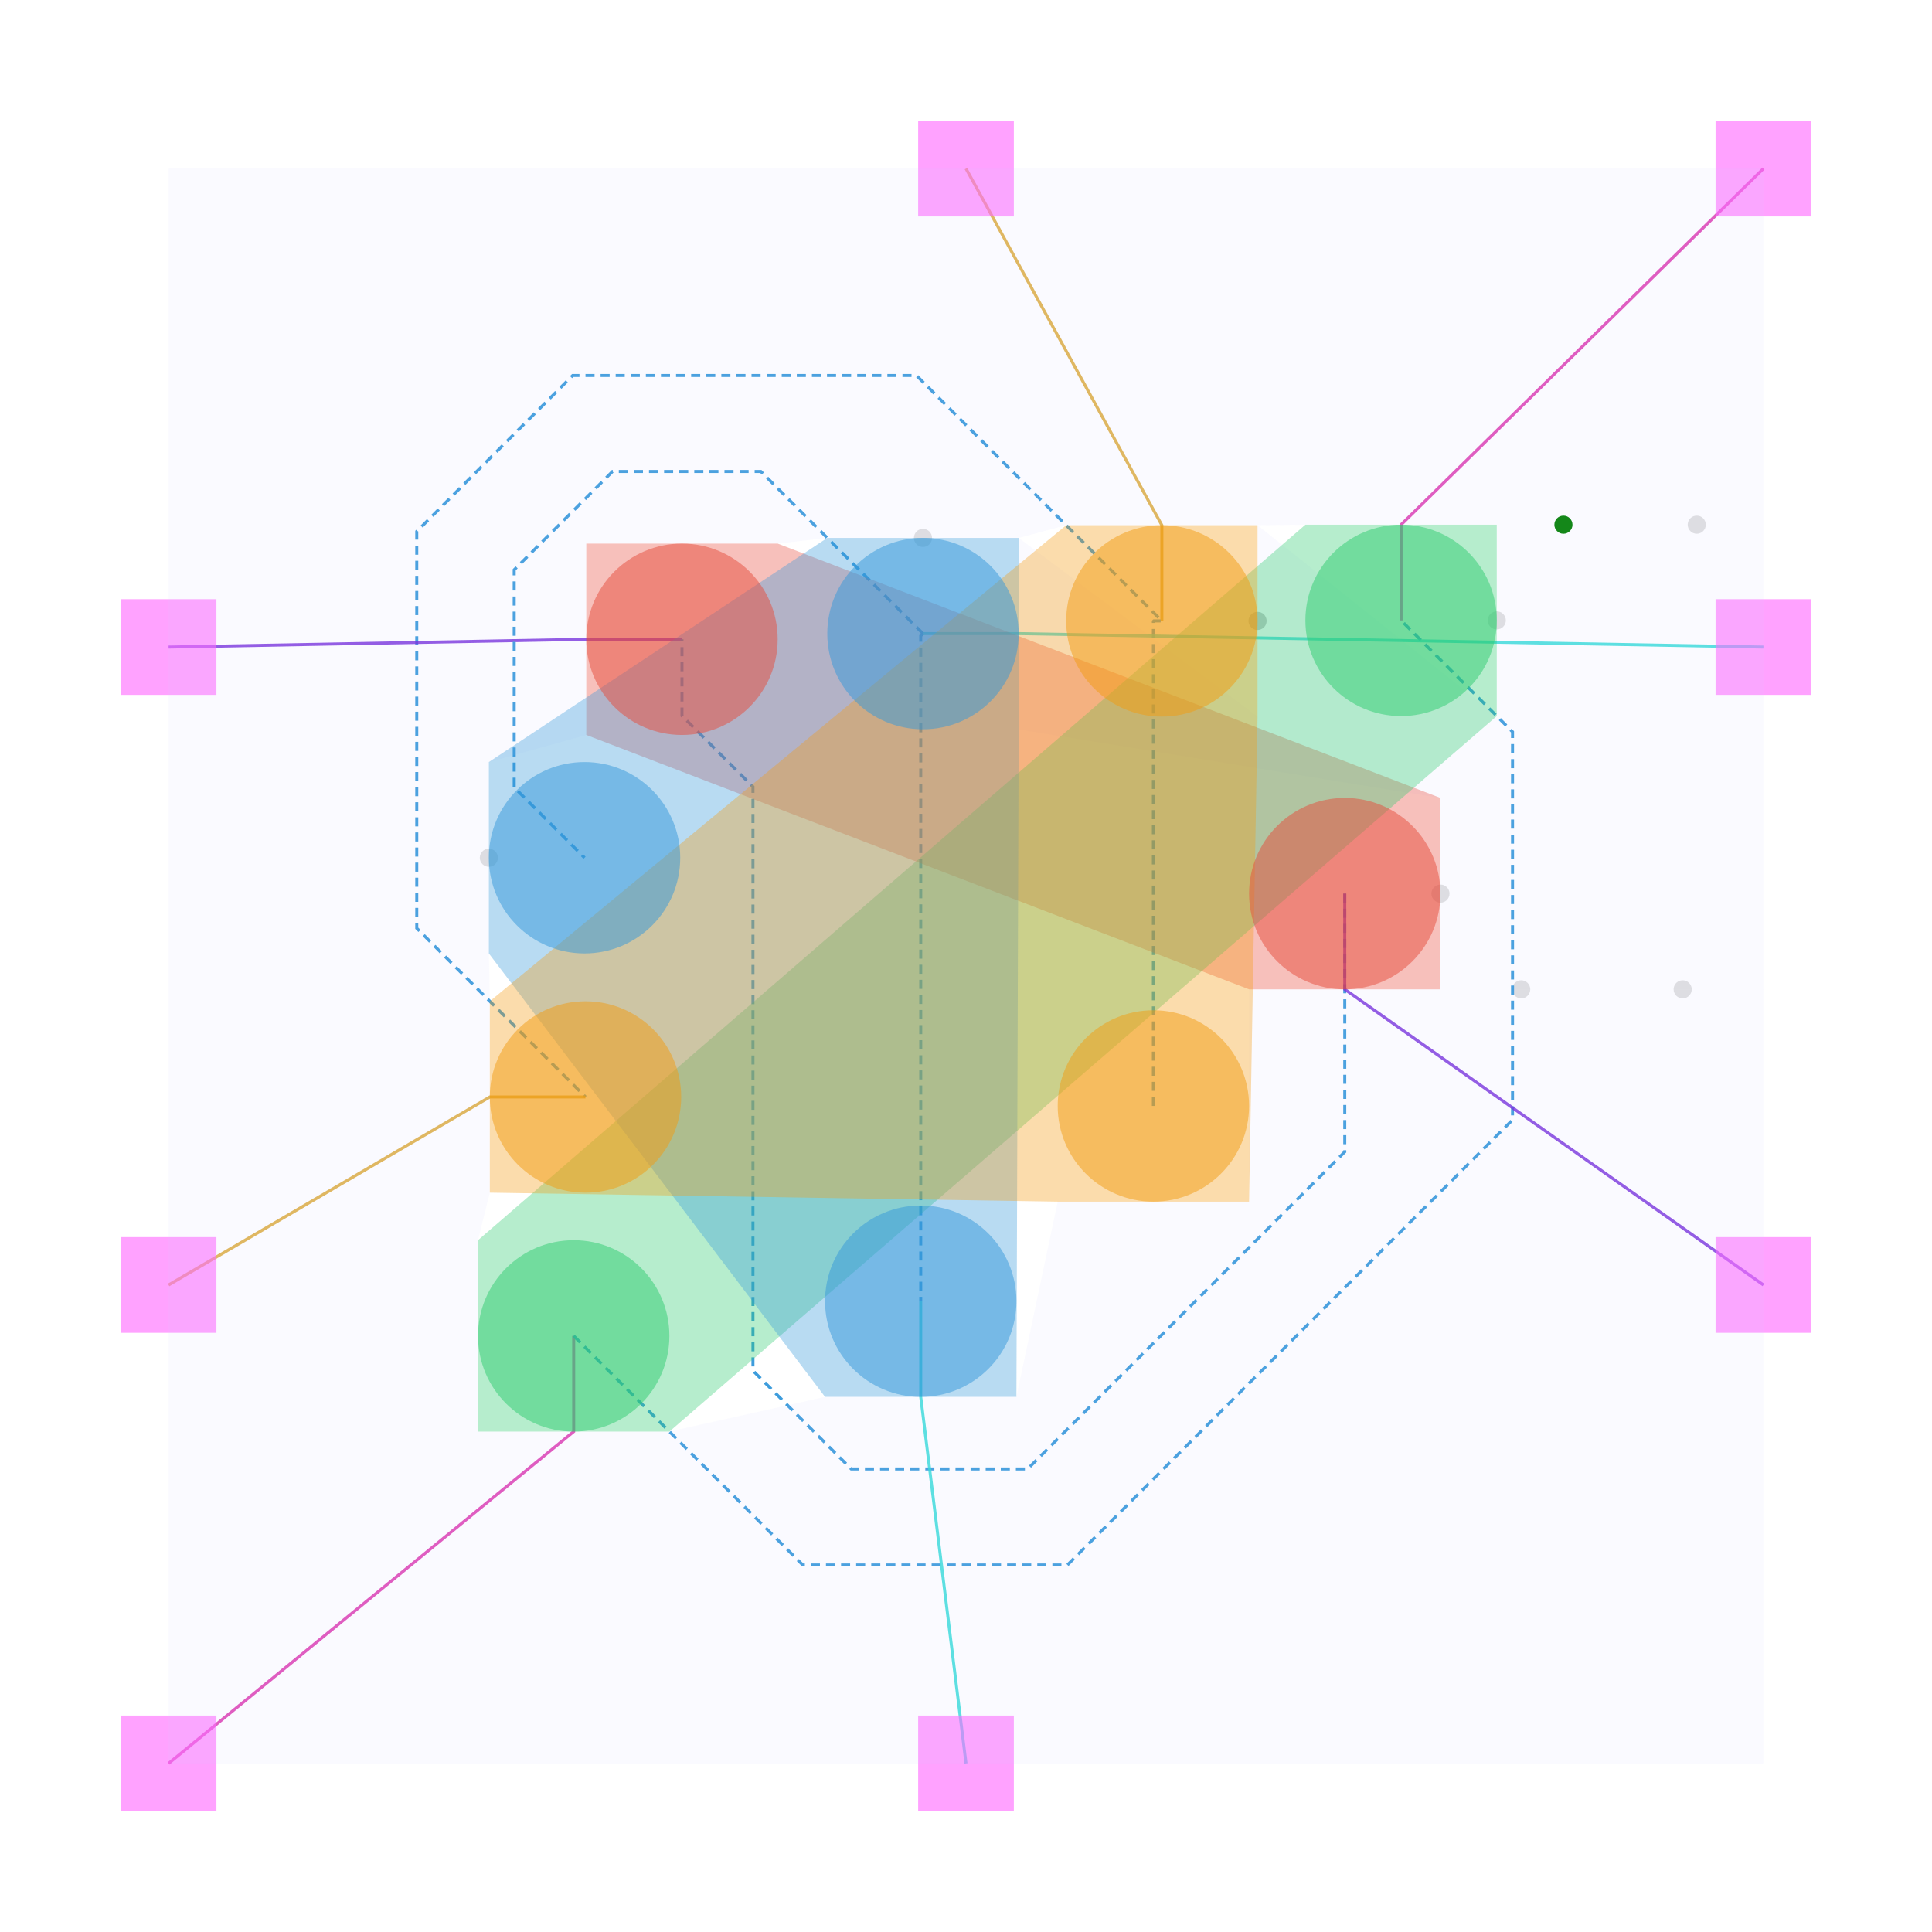
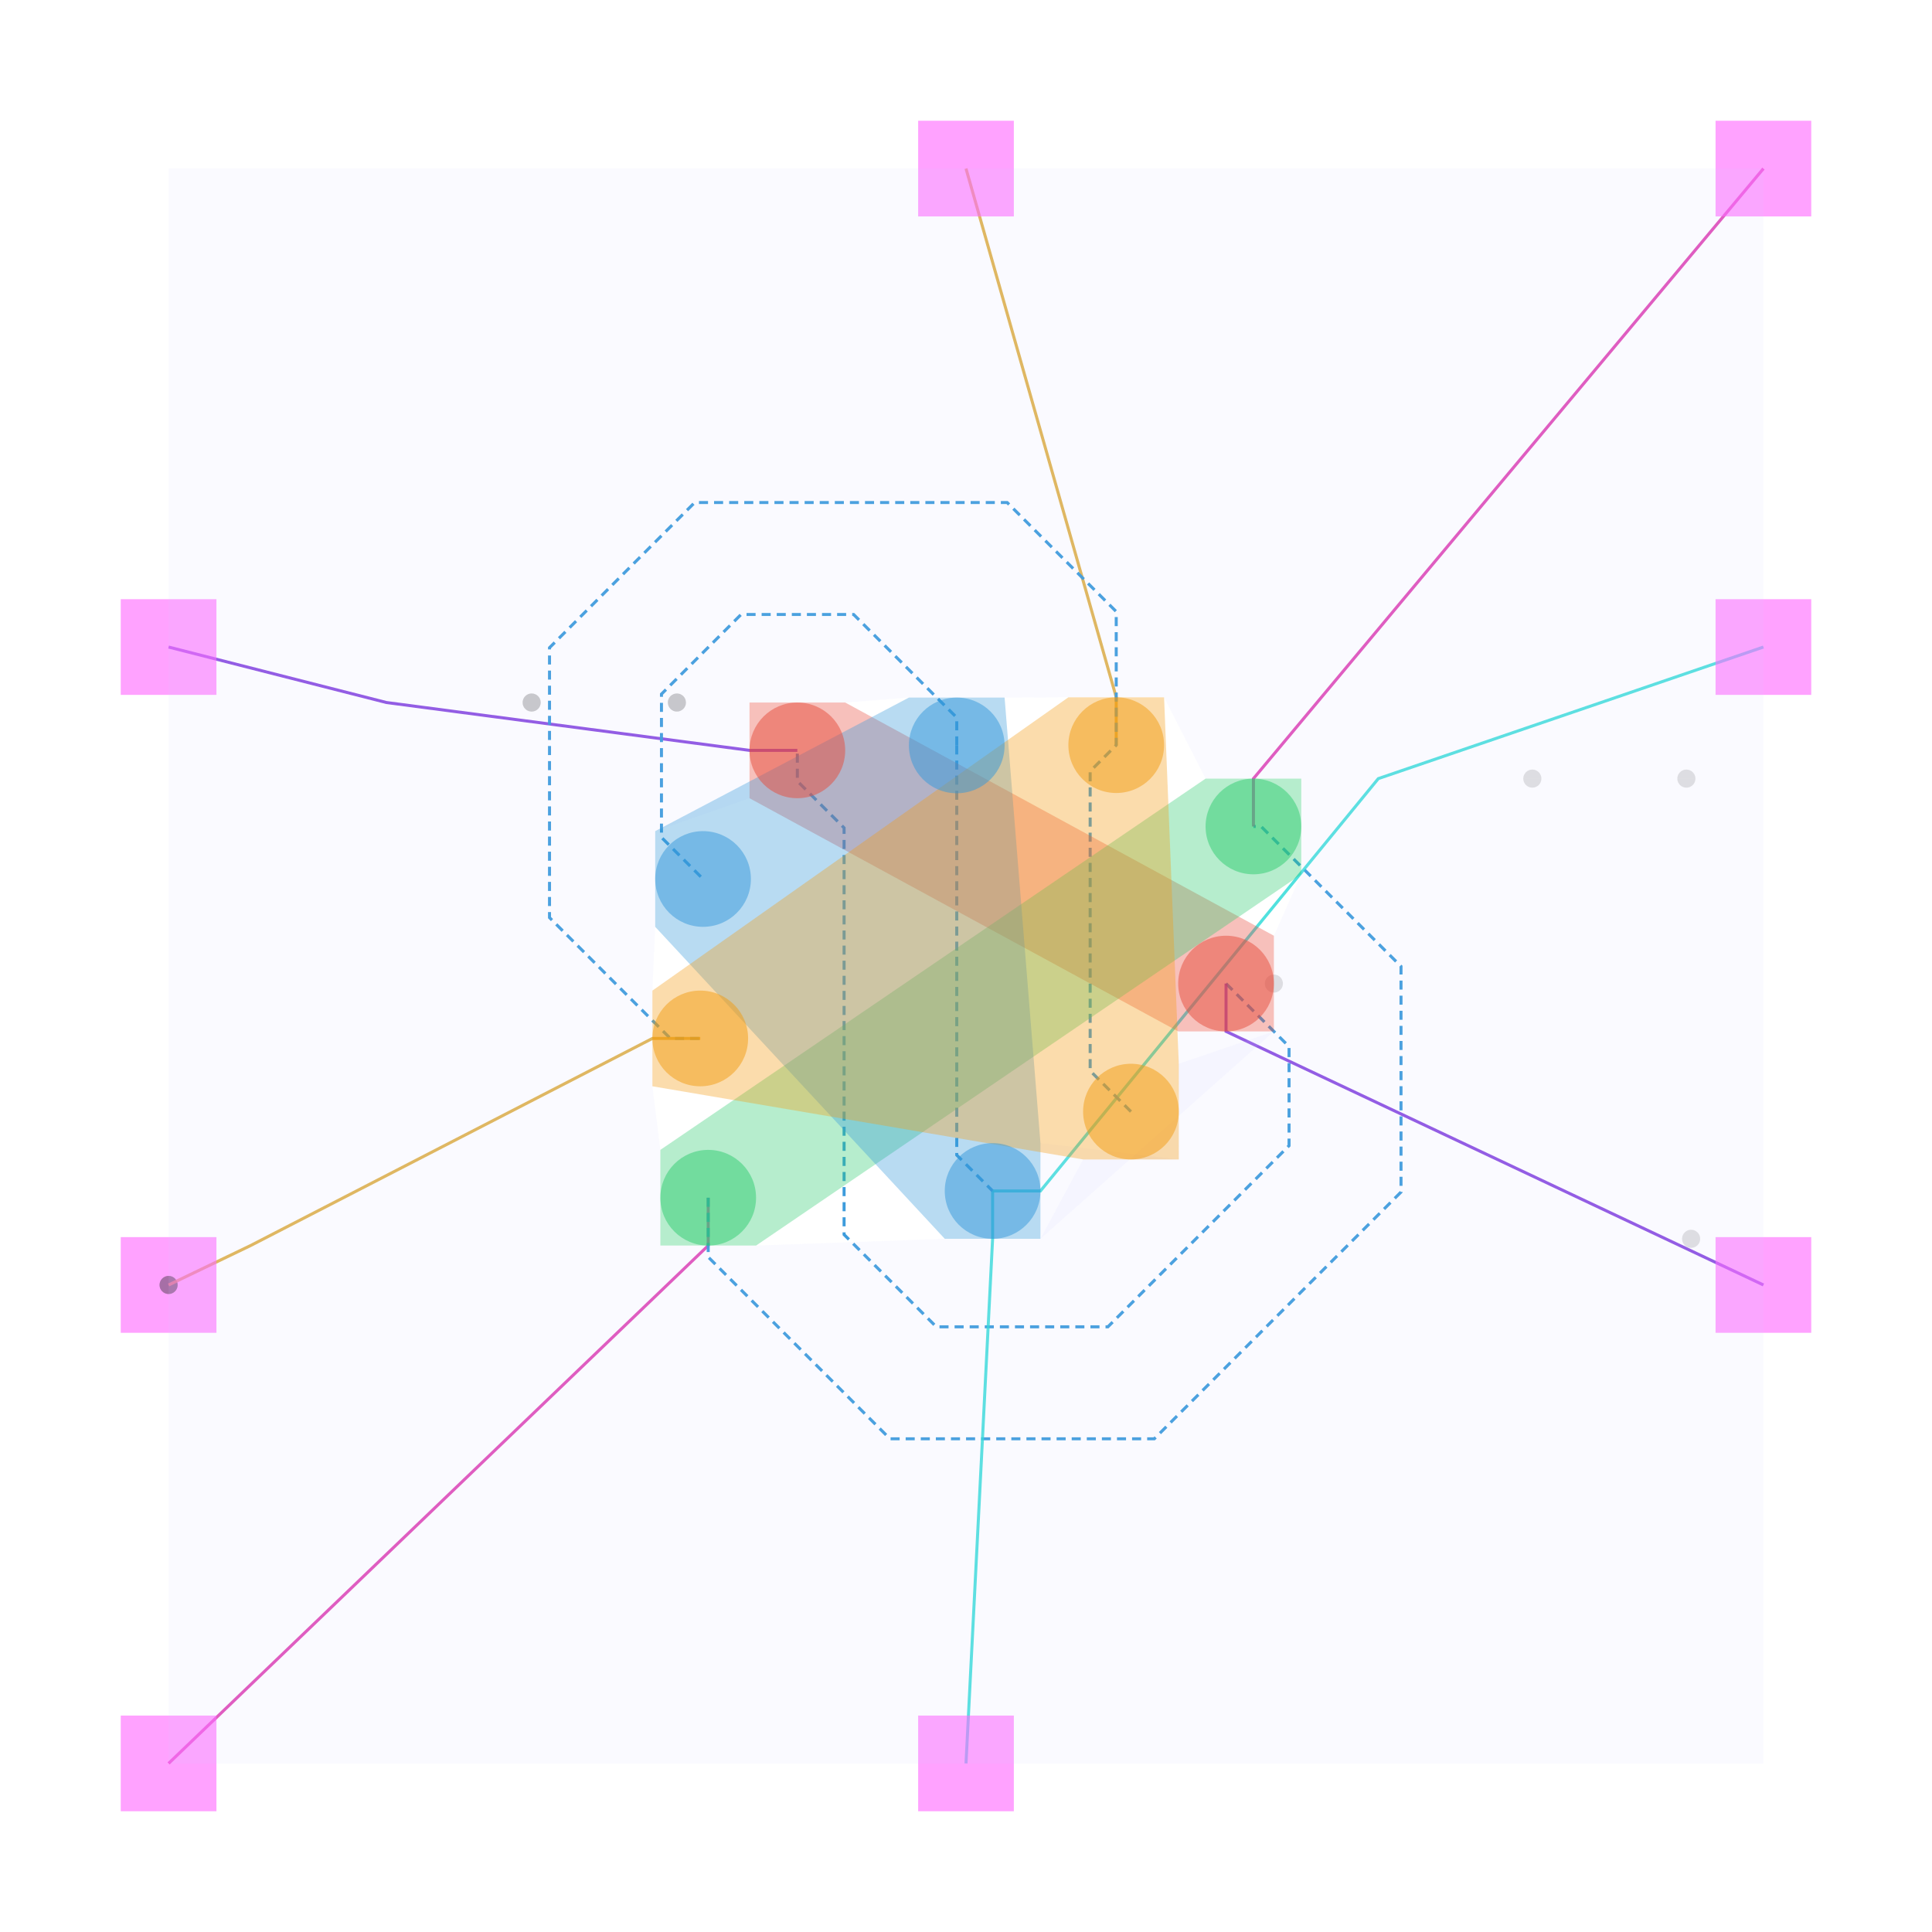
<svg xmlns="http://www.w3.org/2000/svg" width="640" height="640" viewBox="0 0 640 640">
  <rect width="100%" height="100%" fill="white" />
  <g>
-     <circle data-type="point" data-label="via:T-R_0 g: 0.03 h: 1.00 f: 0.59" data-x="1.87303975" data-y="1.383575" cx="517.906" cy="173.811" r="3" fill="green" />
+     <circle data-type="point" data-label="conn:B:end-port g: 10.44 h: 0.00 f: 10.44" data-x="-2.5" data-y="-1" cx="55.849" cy="425.66" r="3" fill="green" />
  </g>
  <g>
-     <circle data-type="point" data-label="via:net3-R g: 0.03 h: 1.00 f: 0.59" data-x="1.664053" data-y="1.083575" cx="495.824" cy="205.509" r="3" fill="rgba(128, 128, 128, 0.25)" />
+     <circle data-type="point" data-label="conn:B:end-port g: 10.44 h: 0.00 f: 10.44" data-x="-2.5" data-y="-1" cx="55.849" cy="425.66" r="3" fill="rgba(128, 128, 128, 0.25)" />
  </g>
  <g>
-     <circle data-type="point" data-label="via:T-R_1 g: 0.03 h: 1.00 f: 0.59" data-x="2.29101325" data-y="1.383575" cx="562.069" cy="173.811" r="3" fill="rgba(128, 128, 128, 0.25)" />
+     <circle data-type="point" data-label="via:T-R_1 g: 11.20 h: 2.00 f: 12.30" data-x="1.7755714999999999" data-y="0.587488" cx="507.608" cy="257.926" r="3" fill="rgba(128, 128, 128, 0.25)" />
  </g>
  <g>
-     <circle data-type="point" data-label="via:net1-R g: 0.03 h: 1.00 f: 0.59" data-x="1.487494" data-y="0.22690099999999996" cx="477.169" cy="296.026" r="3" fill="rgba(128, 128, 128, 0.25)" />
+     <circle data-type="point" data-label="via:T-R_2 g: 11.23 h: 2.00 f: 12.34" data-x="2.2585238333333333" data-y="0.587488" cx="558.636" cy="257.926" r="3" fill="rgba(128, 128, 128, 0.25)" />
  </g>
  <g>
-     <circle data-type="point" data-label="via:net5-R g: 0.03 h: 1.00 f: 0.59" data-x="0.9140520000000001" data-y="1.081959" cx="416.579" cy="205.68" r="3" fill="rgba(128, 128, 128, 0.25)" />
+     <circle data-type="point" data-label="via:net1-R g: 11.60 h: 2.00 f: 12.70" data-x="0.965244" data-y="-0.05508099999999999" cx="421.988" cy="325.82" r="3" fill="rgba(128, 128, 128, 0.25)" />
  </g>
  <g>
-     <circle data-type="point" data-label="via:B-R_0 g: 0.07 h: 1.00 f: 0.62" data-x="1.7406205000000001" data-y="-0.073099" cx="503.915" cy="327.724" r="3" fill="rgba(128, 128, 128, 0.25)" />
+     <circle data-type="point" data-label="via:T-L_2 g: 12.05 h: 2.00 f: 13.15" data-x="-1.361726875" data-y="0.826055" cx="176.119" cy="232.719" r="3" fill="rgba(128, 128, 128, 0.25)" />
  </g>
  <g>
-     <circle data-type="point" data-label="via:B-R_1 g: 0.07 h: 1.00 f: 0.62" data-x="2.2468735" data-y="-0.073099" cx="557.406" cy="327.724" r="3" fill="rgba(128, 128, 128, 0.25)" />
+     <circle data-type="point" data-label="via:T-L_3 g: 12.05 h: 2.00 f: 13.15" data-x="-0.906417625" data-y="0.826055" cx="224.228" cy="232.719" r="3" fill="rgba(128, 128, 128, 0.25)" />
  </g>
  <g>
-     <circle data-type="point" data-label="via:net4-T g: 0.03 h: 2.00 f: 1.14" data-x="-0.13489400000000001" data-y="1.342149" cx="305.747" cy="178.188" r="3" fill="rgba(128, 128, 128, 0.25)" />
+     <circle data-type="point" data-label="via:B-R_4 g: 12.78 h: 1.00 f: 13.33" data-x="2.2733422" data-y="-0.855274" cx="560.202" cy="410.369" r="3" fill="rgba(128, 128, 128, 0.25)" />
  </g>
  <g>
-     <circle data-type="point" data-label="via:net4-L g: 0.07 h: 2.00 f: 1.17" data-x="-1.4959470000000001" data-y="0.339403" cx="161.938" cy="284.139" r="3" fill="rgba(128, 128, 128, 0.25)" />
+     <circle data-type="point" data-label="via:T-L_2 g: 12.24 h: 2.00 f: 13.34" data-x="-1.361726875" data-y="0.826055" cx="176.119" cy="232.719" r="3" fill="rgba(128, 128, 128, 0.25)" />
  </g>
  <g>
-     <circle data-type="point" data-label="via:net5-R g: 4.07 h: 1.00 f: 4.62" data-x="0.9140520000000001" data-y="1.081959" cx="416.579" cy="205.68" r="3" fill="rgba(128, 128, 128, 0.25)" />
+     <circle data-type="point" data-label="via:T-L_3 g: 12.24 h: 2.00 f: 13.34" data-x="-0.906417625" data-y="0.826055" cx="224.228" cy="232.719" r="3" fill="rgba(128, 128, 128, 0.25)" />
  </g>
  <g>
-     <polyline data-points="0,2.5 0.614052,1.381959 0.614052,1.081959" data-type="line" data-label="" points="320,55.849 384.881,173.982 384.881,205.68" fill="none" stroke="hsla(42, 70%, 50%, 0.8)" stroke-width="1px" />
+     <polyline data-points="-2.5,-2.5 -0.808222,-0.876499 -0.808222,-0.726499" data-type="line" data-label="" points="55.849,584.151 234.603,412.611 234.603,396.762" fill="none" stroke="hsla(316, 70%, 50%, 0.8)" stroke-width="1px" />
  </g>
  <g>
-     <polyline data-points="0.587494,-0.438741 0.587494,1.080547 0.588906,1.081959 0.614052,1.081959 -0.15536,1.851371 -1.233017,1.851371 -1.721947,1.362441 -1.721947,0.118424 -1.192929,-0.410594" data-type="line" data-label="" points="382.075,366.358 382.075,205.829 382.224,205.68 384.881,205.68 303.585,124.383 189.719,124.383 138.058,176.044 138.058,307.487 193.955,363.384" fill="none" stroke="rgba(52, 152, 219, 0.95)" stroke-width="1px" stroke-dasharray="3 2" />
+     <polyline data-points="-0.808222,-0.726499 -0.808222,-0.912474 -0.238422,-1.482274 0.590217,-1.482274 1.36382,-0.708672 1.36382,-0.001202 0.92513,0.437488 0.901143,0.437488" data-type="line" data-label="" points="234.603,396.762 234.603,416.412 294.808,476.618 382.363,476.618 464.102,394.879 464.102,320.127 417.75,273.775 415.215,273.775" fill="none" stroke="rgba(52, 152, 219, 0.95)" stroke-width="1px" stroke-dasharray="3 2" />
  </g>
  <g>
-     <polyline data-points="-1.192929,-0.410594 -1.492929,-0.410594 -2.5,-1.0000000000000002" data-type="line" data-label="" points="193.955,363.384 162.257,363.384 55.849,425.66" fill="none" stroke="hsla(42, 70%, 50%, 0.8)" stroke-width="1px" />
+     <polyline data-points="0.901143,0.437488 0.901143,0.587488 2.5,2.5" data-type="line" data-label="" points="415.215,273.775 415.215,257.926 584.151,55.849" fill="none" stroke="hsla(316, 70%, 50%, 0.8)" stroke-width="1px" />
  </g>
  <g>
-     <polyline data-points="-2.5,-2.5 -1.229928,-1.459683 -1.229928,-1.159683" data-type="line" data-label="" points="55.849,584.151 190.045,474.231 190.045,442.533" fill="none" stroke="hsla(316, 70%, 50%, 0.8)" stroke-width="1px" />
+     <polyline data-points="-2.5,1 -1.817036125,0.826055 -0.678763,0.676055 -0.528763,0.676055" data-type="line" data-label="" points="55.849,214.34 128.011,232.719 248.282,248.568 264.131,248.568" fill="none" stroke="hsla(265, 70%, 50%, 0.8)" stroke-width="1px" />
  </g>
  <g>
-     <polyline data-points="-1.229928,-1.159683 -0.511715,-1.877896 0.317894,-1.877896 1.713494,-0.482296 1.713494,0.734134 1.364053,1.083575" data-type="line" data-label="" points="190.045,442.533 265.932,518.419 353.589,518.419 501.048,370.96 501.048,242.431 464.126,205.509" fill="none" stroke="rgba(52, 152, 219, 0.95)" stroke-width="1px" stroke-dasharray="3 2" />
+     <polyline data-points="0.815244,-0.055081 1.01282,-0.252657 1.01282,-0.563283 0.444829,-1.131274 -0.093033,-1.131274 -0.382222,-0.842085 -0.382222,0.433097 -0.528763,0.579638 -0.528763,0.676055" data-type="line" data-label="" points="406.139,325.82 427.015,346.696 427.015,379.517 367.001,439.531 310.17,439.531 279.614,408.975 279.614,274.239 264.131,258.755 264.131,248.568" fill="none" stroke="rgba(52, 152, 219, 0.95)" stroke-width="1px" stroke-dasharray="3 2" />
  </g>
  <g>
-     <polyline data-points="1.364053,1.083575 1.364053,1.383575 2.5,2.5" data-type="line" data-label="" points="464.126,205.509 464.126,173.811 584.151,55.849" fill="none" stroke="hsla(316, 70%, 50%, 0.8)" stroke-width="1px" />
+     <polyline data-points="0.815244,-0.055081 0.815244,-0.20508099999999999 2.5,-1.0000000000000002" data-type="line" data-label="" points="406.139,325.82 406.139,341.669 584.151,425.66" fill="none" stroke="hsla(265, 70%, 50%, 0.8)" stroke-width="1px" />
  </g>
  <g>
-     <polyline data-points="-2.5,1 -1.190462,1.024371 -0.890462,1.024371" data-type="line" data-label="" points="55.849,214.34 194.215,211.765 225.913,211.765" fill="none" stroke="hsla(265, 70%, 50%, 0.8)" stroke-width="1px" />
+     <polyline data-points="0,-2.5 0.083422,-0.855274 0.083422,-0.705274" data-type="line" data-label="" points="320,584.151 328.814,410.369 328.814,394.52" fill="none" stroke="hsla(179, 70%, 50%, 0.8)" stroke-width="1px" />
  </g>
  <g>
-     <polyline data-points="1.187494,0.226901 1.187494,-0.582618 0.193216,-1.576896 -0.359806,-1.576896 -0.667929,-1.268773 -0.667929,0.561982 -0.890462,0.784515 -0.890462,1.024371" data-type="line" data-label="" points="445.471,296.026 445.471,381.56 340.415,486.615 281.983,486.615 249.426,454.059 249.426,260.621 225.913,237.108 225.913,211.765" fill="none" stroke="rgba(52, 152, 219, 0.95)" stroke-width="1px" stroke-dasharray="3 2" />
+     <polyline data-points="-0.029,0.691542 -0.029,-0.592852 0.083422,-0.705274" data-type="line" data-label="" points="316.936,246.931 316.936,382.641 328.814,394.52" fill="none" stroke="rgba(52, 152, 219, 0.95)" stroke-width="1px" stroke-dasharray="3 2" />
  </g>
  <g>
-     <polyline data-points="1.187494,0.226901 1.187494,-0.073099 2.5,-1" data-type="line" data-label="" points="445.471,296.026 445.471,327.724 584.151,425.66" fill="none" stroke="hsla(265, 70%, 50%, 0.8)" stroke-width="1px" />
+     <polyline data-points="-0.029,0.691542 -0.029,0.778747 -0.352308,1.102055 -0.705218,1.102055 -0.954763,0.85251 -0.954763,0.403183 -0.824388,0.272808" data-type="line" data-label="" points="316.936,246.931 316.936,237.717 282.775,203.556 245.486,203.556 219.119,229.923 219.119,277.4 232.895,291.175" fill="none" stroke="rgba(52, 152, 219, 0.95)" stroke-width="1px" stroke-dasharray="3 2" />
  </g>
  <g>
-     <polyline data-points="0,-2.5 -0.14192900000000003,-1.350896 -0.141929,-1.050896" data-type="line" data-label="" points="320,584.151 305.004,462.736 305.004,431.038" fill="none" stroke="hsla(179, 70%, 50%, 0.8)" stroke-width="1px" />
+     <polyline data-points="0.083422,-0.705274 0.233422,-0.705274 1.2926191666666667,0.587488 2.5,0.9999999999999998" data-type="line" data-label="" points="328.814,394.52 344.663,394.52 456.579,257.926 584.151,214.34" fill="none" stroke="hsla(179, 70%, 50%, 0.8)" stroke-width="1px" />
  </g>
  <g>
-     <polyline data-points="-0.134894,1.042149 -0.141929,1.035114 -0.141929,-1.050896" data-type="line" data-label="" points="305.747,209.886 305.004,210.629 305.004,431.038" fill="none" stroke="rgba(52, 152, 219, 0.95)" stroke-width="1px" stroke-dasharray="3 2" />
+     <polyline data-points="0,2.5 0.471002,0.842404 0.471002,0.692404" data-type="line" data-label="" points="320,55.849 369.766,230.991 369.766,246.84" fill="none" stroke="hsla(42, 70%, 50%, 0.8)" stroke-width="1px" />
  </g>
  <g>
-     <polyline data-points="-0.134894,1.042149 -0.643116,1.550371 -1.108339,1.550371 -1.416462,1.242248 -1.416462,0.559918 -1.195947,0.339403" data-type="line" data-label="" points="305.747,209.886 252.048,156.187 202.892,156.187 170.336,188.744 170.336,260.839 193.636,284.139" fill="none" stroke="rgba(52, 152, 219, 0.95)" stroke-width="1px" stroke-dasharray="3 2" />
+     <polyline data-points="0.517145,-0.456503 0.389244,-0.328602 0.389244,0.610646 0.471002,0.692404 0.471002,1.111132 0.129079,1.453055 -0.850606,1.453055 -1.305763,0.997899 -1.305763,0.151728 -0.926917,-0.227118 -0.833162,-0.227118" data-type="line" data-label="" points="374.642,368.234 361.128,354.72 361.128,255.479 369.766,246.84 369.766,202.597 333.639,166.47 230.125,166.47 182.033,214.562 182.033,303.968 222.062,343.997 231.968,343.997" fill="none" stroke="rgba(52, 152, 219, 0.95)" stroke-width="1px" stroke-dasharray="3 2" />
  </g>
  <g>
-     <polyline data-points="-0.134894,1.042149 0.165106,1.042149 2.5,1" data-type="line" data-label="" points="305.747,209.886 337.445,209.886 584.151,214.34" fill="none" stroke="hsla(179, 70%, 50%, 0.8)" stroke-width="1px" />
+     <polyline data-points="-0.833162,-0.227118 -0.983162,-0.227118 -2.243037,-0.876499 -2.5,-1" data-type="line" data-label="" points="231.968,343.997 216.119,343.997 83,412.611 55.849,425.66" fill="none" stroke="hsla(42, 70%, 50%, 0.8)" stroke-width="1px" />
  </g>
  <g>
    <rect data-type="rect" data-label="" data-x="-2.5" data-y="1" x="40" y="198.491" width="31.698" height="31.698" fill="rgba(255, 100, 255, 0.6)" stroke="black" stroke-width="0.009" />
  </g>
  <g>
    <rect data-type="rect" data-label="" data-x="2.5" data-y="-1" x="568.302" y="409.811" width="31.698" height="31.698" fill="rgba(255, 100, 255, 0.6)" stroke="black" stroke-width="0.009" />
  </g>
  <g>
    <rect data-type="rect" data-label="" data-x="0" data-y="2.5" x="304.151" y="40" width="31.698" height="31.698" fill="rgba(255, 100, 255, 0.6)" stroke="black" stroke-width="0.009" />
  </g>
  <g>
    <rect data-type="rect" data-label="" data-x="-2.5" data-y="-1" x="40" y="409.811" width="31.698" height="31.698" fill="rgba(255, 100, 255, 0.6)" stroke="black" stroke-width="0.009" />
  </g>
  <g>
    <rect data-type="rect" data-label="" data-x="0" data-y="-2.5" x="304.151" y="568.302" width="31.698" height="31.698" fill="rgba(255, 100, 255, 0.6)" stroke="black" stroke-width="0.009" />
  </g>
  <g>
    <rect data-type="rect" data-label="" data-x="2.5" data-y="1" x="568.302" y="198.491" width="31.698" height="31.698" fill="rgba(255, 100, 255, 0.6)" stroke="black" stroke-width="0.009" />
  </g>
  <g>
    <rect data-type="rect" data-label="" data-x="-2.5" data-y="-2.5" x="40" y="568.302" width="31.698" height="31.698" fill="rgba(255, 100, 255, 0.6)" stroke="black" stroke-width="0.009" />
  </g>
  <g>
    <rect data-type="rect" data-label="" data-x="2.5" data-y="2.5" x="568.302" y="40" width="31.698" height="31.698" fill="rgba(255, 100, 255, 0.6)" stroke="black" stroke-width="0.009" />
  </g>
  <g>
-     <polygon data-type="polygon" data-label="" data-points="-2.5,2.5 2.5,2.5 2.5,1.383575 1.664053,1.383575 1.664053,1.383575 1.064053,1.383575 0.9140520000000001,1.381959 0.31405200000000005,1.381959 0.165106,1.342149 -0.434894,1.342149 -0.590462,1.324371 -1.190462,1.324371 -1.190462,1.324371 -2.5,1.324371" points="55.849,55.849 584.151,55.849 584.151,173.811 495.824,173.811 495.824,173.811 432.428,173.811 416.579,173.982 353.183,173.982 337.445,178.188 274.049,178.188 257.612,180.066 194.215,180.066 194.215,180.066 55.849,180.066" fill="rgba(200, 200, 255, 0.1)" stroke="black" stroke-width="0.009" />
+     <polygon data-type="polygon" data-label="" data-points="-2.5,2.5 2.5,2.5 2.5,0.587488 1.051143,0.587488 1.051143,0.587488 0.751143,0.587488 0.6210019999999999,0.842404 0.321002,0.842404 0.121,0.841542 -0.179,0.841542 -0.37876299999999996,0.826055 -0.678763,0.826055 -0.678763,0.826055 -2.5,0.826055" points="55.849,55.849 584.151,55.849 584.151,257.926 431.064,257.926 431.064,257.926 399.366,257.926 385.615,230.991 353.917,230.991 332.785,231.082 301.087,231.082 279.98,232.719 248.282,232.719 248.282,232.719 55.849,232.719" fill="rgba(200, 200, 255, 0.1)" stroke="black" stroke-width="0.009" />
  </g>
  <g>
-     <polygon data-type="polygon" data-label="" data-points="-2.5,-2.5 2.5,-2.5 2.5,-0.073099 1.487494,-0.073099 1.487494,-0.073099 0.887494,-0.073099 0.887494,-0.738741 0.28749399999999997,-0.738741 0.158071,-1.350896 -0.441929,-1.350896 -0.9299279999999999,-1.459683 -1.529928,-1.459683 -1.529928,-1.459683 -2.5,-1.459683" points="55.849,584.151 584.151,584.151 584.151,327.724 477.169,327.724 477.169,327.724 413.773,327.724 413.773,398.056 350.377,398.056 336.702,462.736 273.306,462.736 221.743,474.231 158.347,474.231 158.347,474.231 55.849,474.231" fill="rgba(200, 200, 255, 0.1)" stroke="black" stroke-width="0.009" />
+     <polygon data-type="polygon" data-label="" data-points="-2.5,-2.5 2.5,-2.5 2.5,-0.855274 0.233422,-0.855274 0.965244,-0.20508099999999999 0.665244,-0.20508099999999999 0.667145,-0.606503 0.36714499999999994,-0.606503 0.233422,-0.855274 -0.066578,-0.855274 -0.658222,-0.876499 -0.958222,-0.876499 -0.958222,-0.876499 -2.5,-0.876499" points="55.849,584.151 584.151,584.151 584.151,410.369 344.663,410.369 421.988,341.669 390.29,341.669 390.491,384.083 358.793,384.083 344.663,410.369 312.965,410.369 250.452,412.611 218.754,412.611 218.754,412.611 55.849,412.611" fill="rgba(200, 200, 255, 0.1)" stroke="black" stroke-width="0.009" />
  </g>
  <g>
-     <polygon data-type="polygon" data-label="" data-points="-2.5,-1.459683 -1.529928,-1.459683 -1.529928,-1.459683 -1.529928,-0.859683 -1.492929,-0.710594 -1.492929,-0.11059400000000003 -1.4959470000000001,0.03940300000000002 -1.4959470000000001,0.6394029999999999 -1.190462,0.7243709999999999 -1.190462,1.324371 -2.5,1.324371" points="55.849,474.231 158.347,474.231 158.347,474.231 158.347,410.834 162.257,395.082 162.257,331.685 161.938,315.837 161.938,252.44 194.215,243.463 194.215,180.066 55.849,180.066" fill="rgba(200, 200, 255, 0.1)" stroke="black" stroke-width="0.009" />
+     <polygon data-type="polygon" data-label="" data-points="-2.5,-0.876499 -0.958222,-0.876499 -0.958222,-0.876499 -0.958222,-0.576499 -0.983162,-0.37711799999999995 -0.983162,-0.07711799999999999 -0.974388,0.122808 -0.974388,0.42280799999999996 -0.678763,0.5260549999999999 -0.678763,0.826055 -2.5,0.826055" points="55.849,412.611 218.754,412.611 218.754,412.611 218.754,380.913 216.119,359.846 216.119,328.148 217.046,307.024 217.046,275.326 248.282,264.417 248.282,232.719 55.849,232.719" fill="rgba(200, 200, 255, 0.1)" stroke="black" stroke-width="0.009" />
  </g>
  <g>
-     <polygon data-type="polygon" data-label="" data-points="2.5,-0.073099 1.487494,-0.073099 1.487494,-0.073099 1.487494,0.526901 0.165106,0.742149 0.165106,1.342149 0.9140520000000001,0.7819589999999998 0.9140520000000001,1.381959 1.664053,0.7835749999999999 1.664053,1.383575 2.5,1.383575" points="584.151,327.724 477.169,327.724 477.169,327.724 477.169,264.327 337.445,241.584 337.445,178.188 416.579,237.378 416.579,173.982 495.824,237.207 495.824,173.811 584.151,173.811" fill="rgba(200, 200, 255, 0.1)" stroke="black" stroke-width="0.009" />
+     <polygon data-type="polygon" data-label="" data-points="2.5,-0.855274 0.233422,-0.855274 0.233422,-0.855274 0.233422,-0.5552739999999999 0.667145,-0.606503 0.667145,-0.30650299999999997 0.965244,-0.20508099999999999 0.965244,0.094919 1.051143,0.28748799999999997 1.051143,0.587488 2.5,0.587488" points="584.151,410.369 344.663,410.369 344.663,410.369 344.663,378.67 390.491,384.083 390.491,352.385 421.988,341.669 421.988,309.971 431.064,289.624 431.064,257.926 584.151,257.926" fill="rgba(200, 200, 255, 0.1)" stroke="black" stroke-width="0.009" />
  </g>
  <g>
-     <polygon data-type="polygon" data-label="" data-points="-1.190462,1.324371 -0.590462,1.324371 1.487494,0.526901 1.487494,-0.073099 1.487494,-0.073099 0.887494,-0.073099 -1.190462,0.7243709999999999 -1.190462,1.324371" points="194.215,180.066 257.612,180.066 477.169,264.327 477.169,327.724 477.169,327.724 413.773,327.724 194.215,243.463 194.215,180.066" fill="rgba(231, 76, 60, 0.35)" stroke="black" stroke-width="0.009" />
+     <polygon data-type="polygon" data-label="" data-points="-0.678763,0.826055 -0.37876299999999996,0.826055 0.965244,0.094919 0.965244,-0.20508099999999999 0.965244,-0.20508099999999999 0.665244,-0.20508099999999999 -0.678763,0.5260549999999999 -0.678763,0.826055" points="248.282,232.719 279.98,232.719 421.988,309.971 421.988,341.669 421.988,341.669 390.29,341.669 248.282,264.417 248.282,232.719" fill="rgba(231, 76, 60, 0.35)" stroke="black" stroke-width="0.009" />
  </g>
  <g>
-     <polygon data-type="polygon" data-label="" data-points="1.064053,1.383575 1.664053,1.383575 1.664053,1.383575 1.664053,0.7835749999999999 -0.9299279999999999,-1.459683 -1.529928,-1.459683 -1.529928,-1.459683 -1.529928,-0.859683" points="432.428,173.811 495.824,173.811 495.824,173.811 495.824,237.207 221.743,474.231 158.347,474.231 158.347,474.231 158.347,410.834" fill="rgba(46, 204, 113, 0.35)" stroke="black" stroke-width="0.009" />
+     <polygon data-type="polygon" data-label="" data-points="0.751143,0.587488 1.051143,0.587488 1.051143,0.587488 1.051143,0.28748799999999997 -0.658222,-0.876499 -0.958222,-0.876499 -0.958222,-0.876499 -0.958222,-0.576499" points="399.366,257.926 431.064,257.926 431.064,257.926 431.064,289.624 250.452,412.611 218.754,412.611 218.754,412.611 218.754,380.913" fill="rgba(46, 204, 113, 0.35)" stroke="black" stroke-width="0.009" />
  </g>
  <g>
-     <polygon data-type="polygon" data-label="" data-points="-0.434894,1.342149 0.165106,1.342149 0.165106,1.342149 0.165106,0.742149 0.158071,-1.350896 -0.441929,-1.350896 -1.4959470000000001,0.03940300000000002 -1.4959470000000001,0.6394029999999999" points="274.049,178.188 337.445,178.188 337.445,178.188 337.445,241.584 336.702,462.736 273.306,462.736 161.938,315.837 161.938,252.44" fill="rgba(52, 152, 219, 0.35)" stroke="black" stroke-width="0.009" />
+     <polygon data-type="polygon" data-label="" data-points="-0.179,0.841542 0.121,0.841542 0.233422,-0.5552739999999999 0.233422,-0.855274 0.233422,-0.855274 -0.066578,-0.855274 -0.974388,0.122808 -0.974388,0.42280799999999996" points="301.087,231.082 332.785,231.082 344.663,378.67 344.663,410.369 344.663,410.369 312.965,410.369 217.046,307.024 217.046,275.326" fill="rgba(52, 152, 219, 0.35)" stroke="black" stroke-width="0.009" />
  </g>
  <g>
-     <polygon data-type="polygon" data-label="" data-points="0.31405200000000005,1.381959 0.9140520000000001,1.381959 0.9140520000000001,1.381959 0.9140520000000001,0.7819589999999998 0.887494,-0.738741 0.28749399999999997,-0.738741 -1.492929,-0.710594 -1.492929,-0.11059400000000003" points="353.183,173.982 416.579,173.982 416.579,173.982 416.579,237.378 413.773,398.056 350.377,398.056 162.257,395.082 162.257,331.685" fill="rgba(243, 156, 18, 0.35)" stroke="black" stroke-width="0.009" />
+     <polygon data-type="polygon" data-label="" data-points="0.321002,0.842404 0.6210019999999999,0.842404 0.667145,-0.30650299999999997 0.667145,-0.606503 0.667145,-0.606503 0.36714499999999994,-0.606503 -0.983162,-0.37711799999999995 -0.983162,-0.07711799999999999" points="353.917,230.991 385.615,230.991 390.491,352.385 390.491,384.083 390.491,384.083 358.793,384.083 216.119,359.846 216.119,328.148" fill="rgba(243, 156, 18, 0.35)" stroke="black" stroke-width="0.009" />
  </g>
-   <circle data-type="circle" data-label="" data-x="1.187494" data-y="0.226901" cx="445.471" cy="296.026" r="31.698" fill="rgba(231, 76, 60, 0.5)" stroke="black" stroke-width="0.009" />
-   <circle data-type="circle" data-label="" data-x="-0.890462" data-y="1.024371" cx="225.913" cy="211.765" r="31.698" fill="rgba(231, 76, 60, 0.5)" stroke="black" stroke-width="0.009" />
-   <circle data-type="circle" data-label="" data-x="-1.229928" data-y="-1.159683" cx="190.045" cy="442.533" r="31.698" fill="rgba(46, 204, 113, 0.5)" stroke="black" stroke-width="0.009" />
-   <circle data-type="circle" data-label="" data-x="1.364053" data-y="1.083575" cx="464.126" cy="205.509" r="31.698" fill="rgba(46, 204, 113, 0.5)" stroke="black" stroke-width="0.009" />
-   <circle data-type="circle" data-label="" data-x="-0.134894" data-y="1.042149" cx="305.747" cy="209.886" r="31.698" fill="rgba(52, 152, 219, 0.5)" stroke="black" stroke-width="0.009" />
-   <circle data-type="circle" data-label="" data-x="-1.195947" data-y="0.339403" cx="193.636" cy="284.139" r="31.698" fill="rgba(52, 152, 219, 0.5)" stroke="black" stroke-width="0.009" />
-   <circle data-type="circle" data-label="" data-x="-0.141929" data-y="-1.050896" cx="305.004" cy="431.038" r="31.698" fill="rgba(52, 152, 219, 0.5)" stroke="black" stroke-width="0.009" />
-   <circle data-type="circle" data-label="" data-x="0.587494" data-y="-0.438741" cx="382.075" cy="366.358" r="31.698" fill="rgba(243, 156, 18, 0.5)" stroke="black" stroke-width="0.009" />
-   <circle data-type="circle" data-label="" data-x="0.614052" data-y="1.081959" cx="384.881" cy="205.68" r="31.698" fill="rgba(243, 156, 18, 0.5)" stroke="black" stroke-width="0.009" />
-   <circle data-type="circle" data-label="" data-x="-1.192929" data-y="-0.410594" cx="193.955" cy="363.384" r="31.698" fill="rgba(243, 156, 18, 0.5)" stroke="black" stroke-width="0.009" />
+   <circle data-type="circle" data-label="" data-x="0.815244" data-y="-0.055081" cx="406.139" cy="325.82" r="15.849" fill="rgba(231, 76, 60, 0.5)" stroke="black" stroke-width="0.009" />
+   <circle data-type="circle" data-label="" data-x="-0.528763" data-y="0.676055" cx="264.131" cy="248.568" r="15.849" fill="rgba(231, 76, 60, 0.5)" stroke="black" stroke-width="0.009" />
+   <circle data-type="circle" data-label="" data-x="-0.808222" data-y="-0.726499" cx="234.603" cy="396.762" r="15.849" fill="rgba(46, 204, 113, 0.5)" stroke="black" stroke-width="0.009" />
+   <circle data-type="circle" data-label="" data-x="0.901143" data-y="0.437488" cx="415.215" cy="273.775" r="15.849" fill="rgba(46, 204, 113, 0.5)" stroke="black" stroke-width="0.009" />
+   <circle data-type="circle" data-label="" data-x="-0.029" data-y="0.691542" cx="316.936" cy="246.931" r="15.849" fill="rgba(52, 152, 219, 0.5)" stroke="black" stroke-width="0.009" />
+   <circle data-type="circle" data-label="" data-x="-0.824388" data-y="0.272808" cx="232.895" cy="291.175" r="15.849" fill="rgba(52, 152, 219, 0.5)" stroke="black" stroke-width="0.009" />
+   <circle data-type="circle" data-label="" data-x="0.083422" data-y="-0.705274" cx="328.814" cy="394.52" r="15.849" fill="rgba(52, 152, 219, 0.5)" stroke="black" stroke-width="0.009" />
+   <circle data-type="circle" data-label="" data-x="0.517145" data-y="-0.456503" cx="374.642" cy="368.234" r="15.849" fill="rgba(243, 156, 18, 0.5)" stroke="black" stroke-width="0.009" />
+   <circle data-type="circle" data-label="" data-x="0.471002" data-y="0.692404" cx="369.766" cy="246.84" r="15.849" fill="rgba(243, 156, 18, 0.5)" stroke="black" stroke-width="0.009" />
+   <circle data-type="circle" data-label="" data-x="-0.833162" data-y="-0.227118" cx="231.968" cy="343.997" r="15.849" fill="rgba(243, 156, 18, 0.5)" stroke="black" stroke-width="0.009" />
  <g id="crosshair" style="display: none">
    <line id="crosshair-h" y1="0" y2="640" stroke="#666" stroke-width="0.5" />
    <line id="crosshair-v" x1="0" x2="640" stroke="#666" stroke-width="0.5" />
    <text id="coordinates" font-family="monospace" font-size="12" fill="#666" />
  </g>
</svg>
